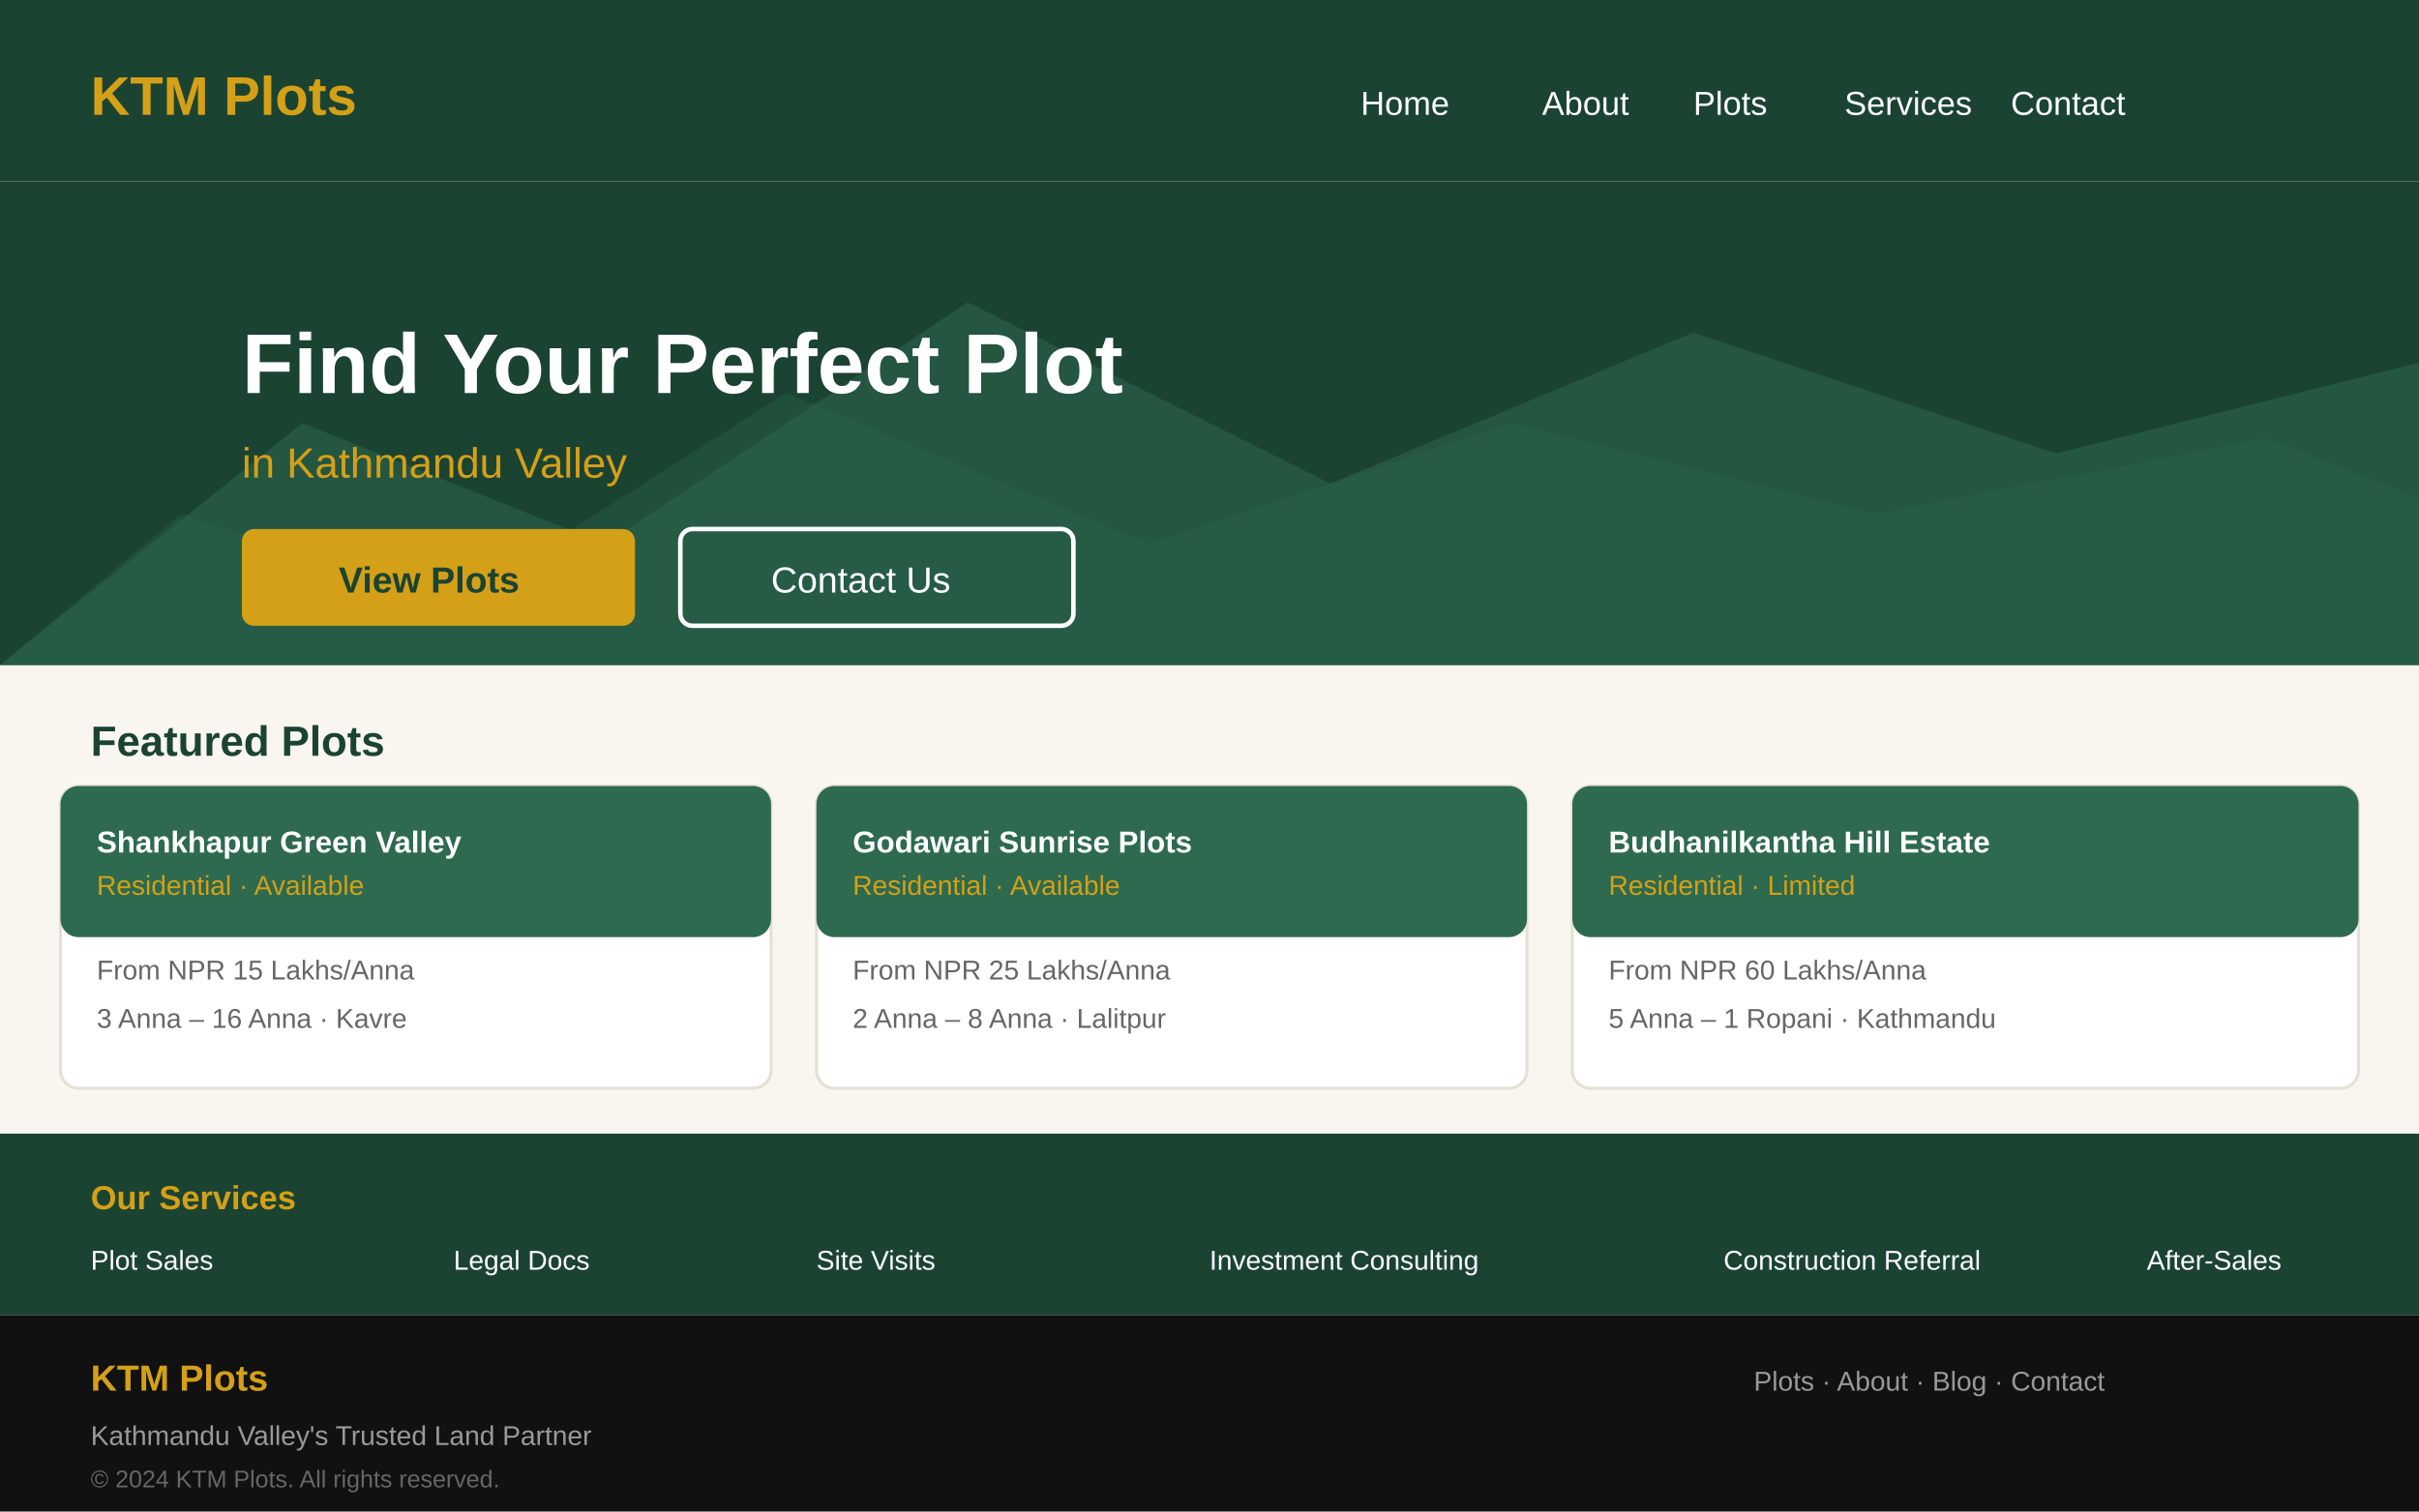
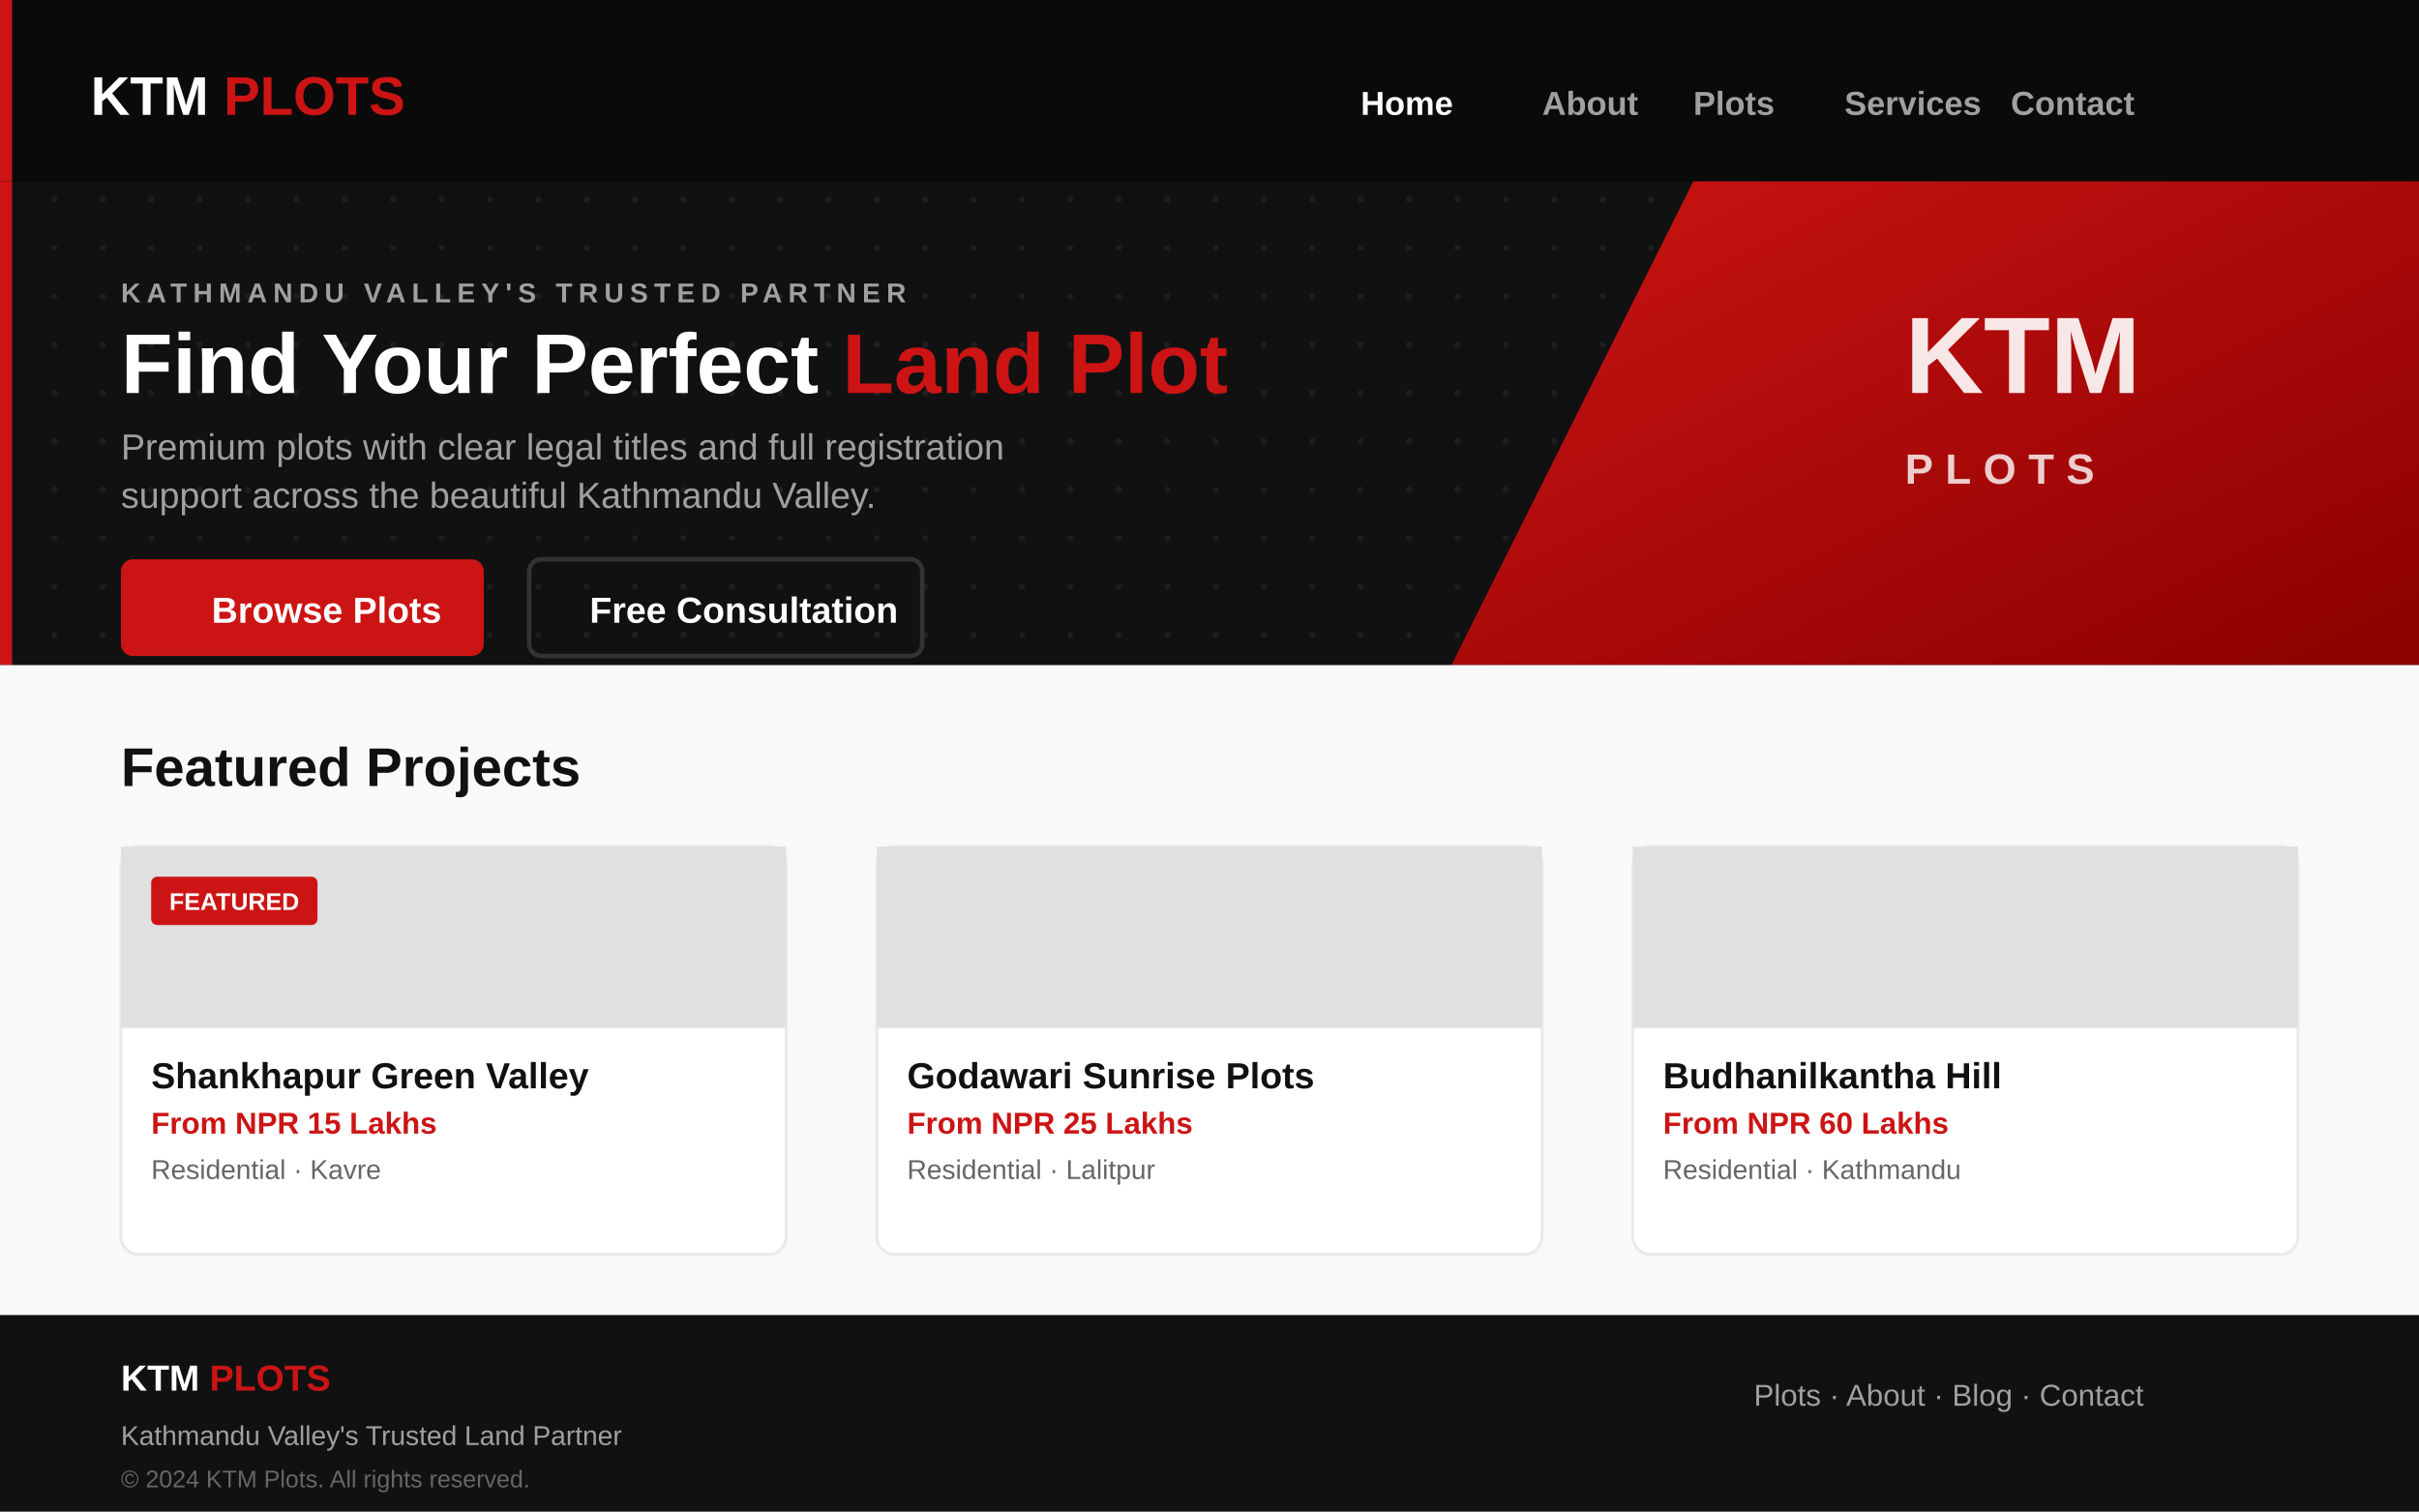
<svg xmlns="http://www.w3.org/2000/svg" width="800" height="500" viewBox="0 0 800 500" font-family="Arial, sans-serif">
-   <rect width="800" height="500" fill="#F9F6F0" />
-   <rect width="800" height="60" fill="#1B4332" />
-   <text x="30" y="38" font-size="18" font-weight="bold" fill="#D4A017">KTM Plots</text>
-   <text x="450" y="38" font-size="11" fill="#FFFFFF">Home</text>
-   <text x="510" y="38" font-size="11" fill="#FFFFFF">About</text>
-   <text x="560" y="38" font-size="11" fill="#FFFFFF">Plots</text>
-   <text x="610" y="38" font-size="11" fill="#FFFFFF">Services</text>
-   <text x="665" y="38" font-size="11" fill="#FFFFFF">Contact</text>
-   <rect y="60" width="800" height="160" fill="#1B4332" />
-   <polygon points="0,220 100,140 200,180 320,100 440,160 560,110 680,150 800,120 800,220" fill="#2D6A4F" opacity="0.5" />
-   <polygon points="0,220 60,170 150,200 260,130 380,180 500,140 620,170 750,145 800,165 800,220" fill="#2D6A4F" opacity="0.3" />
-   <text x="80" y="130" font-size="28" font-weight="bold" fill="#FFFFFF">Find Your Perfect Plot</text>
-   <text x="80" y="158" font-size="14" fill="#D4A017">in Kathmandu Valley</text>
-   <rect x="80" y="175" width="130" height="32" rx="4" fill="#D4A017" />
-   <text x="112" y="196" font-size="12" font-weight="bold" fill="#1B4332">View Plots</text>
-   <rect x="225" y="175" width="130" height="32" rx="4" fill="transparent" stroke="#FFFFFF" stroke-width="1.5" />
-   <text x="255" y="196" font-size="12" fill="#FFFFFF">Contact Us</text>
-   <text x="30" y="250" font-size="14" font-weight="bold" fill="#1B4332">Featured Plots</text>
-   <rect x="20" y="260" width="235" height="100" rx="6" fill="#FFFFFF" stroke="#E5E0D5" stroke-width="1" />
-   <rect x="20" y="260" width="235" height="50" rx="6" fill="#2D6A4F" />
-   <text x="32" y="282" font-size="10" font-weight="bold" fill="#FFFFFF">Shankhapur Green Valley</text>
-   <text x="32" y="296" font-size="9" fill="#D4A017">Residential · Available</text>
-   <text x="32" y="324" font-size="9" fill="#666">From NPR 15 Lakhs/Anna</text>
-   <text x="32" y="340" font-size="9" fill="#666">3 Anna – 16 Anna · Kavre</text>
-   <rect x="270" y="260" width="235" height="100" rx="6" fill="#FFFFFF" stroke="#E5E0D5" stroke-width="1" />
-   <rect x="270" y="260" width="235" height="50" rx="6" fill="#2D6A4F" />
-   <text x="282" y="282" font-size="10" font-weight="bold" fill="#FFFFFF">Godawari Sunrise Plots</text>
-   <text x="282" y="296" font-size="9" fill="#D4A017">Residential · Available</text>
-   <text x="282" y="324" font-size="9" fill="#666">From NPR 25 Lakhs/Anna</text>
-   <text x="282" y="340" font-size="9" fill="#666">2 Anna – 8 Anna · Lalitpur</text>
-   <rect x="520" y="260" width="260" height="100" rx="6" fill="#FFFFFF" stroke="#E5E0D5" stroke-width="1" />
-   <rect x="520" y="260" width="260" height="50" rx="6" fill="#2D6A4F" />
-   <text x="532" y="282" font-size="10" font-weight="bold" fill="#FFFFFF">Budhanilkantha Hill Estate</text>
-   <text x="532" y="296" font-size="9" fill="#D4A017">Residential · Limited</text>
-   <text x="532" y="324" font-size="9" fill="#666">From NPR 60 Lakhs/Anna</text>
-   <text x="532" y="340" font-size="9" fill="#666">5 Anna – 1 Ropani · Kathmandu</text>
-   <rect y="375" width="800" height="60" fill="#1B4332" />
-   <text x="30" y="400" font-size="11" font-weight="bold" fill="#D4A017">Our Services</text>
-   <text x="30" y="420" font-size="9" fill="#FFFFFF">Plot Sales</text>
-   <text x="150" y="420" font-size="9" fill="#FFFFFF">Legal Docs</text>
-   <text x="270" y="420" font-size="9" fill="#FFFFFF">Site Visits</text>
-   <text x="400" y="420" font-size="9" fill="#FFFFFF">Investment Consulting</text>
-   <text x="570" y="420" font-size="9" fill="#FFFFFF">Construction Referral</text>
-   <text x="710" y="420" font-size="9" fill="#FFFFFF">After-Sales</text>
+   <rect width="800" height="500" fill="#111111" />
+   <defs>
+     <pattern id="dots" x="0" y="0" width="16" height="16" patternUnits="userSpaceOnUse">
+       <circle fill="rgba(255,255,255,0.06)" cx="2" cy="2" r="1" />
+     </pattern>
+     <linearGradient id="redGrad" x1="0%" y1="0%" x2="100%" y2="100%">
+       <stop offset="0%" stop-color="#CC1414" />
+       <stop offset="100%" stop-color="#8B0000" />
+     </linearGradient>
+   </defs>
+   <rect width="800" height="220" fill="url(#dots)" />
+   <rect width="800" height="60" fill="#0A0A0A" />
+   <rect x="0" y="0" width="4" height="60" fill="#CC1414" />
+   <text x="30" y="38" font-size="18" font-weight="900" fill="#FFFFFF">KTM <tspan fill="#CC1414">PLOTS</tspan>
+   </text>
+   <text x="450" y="38" font-size="11" font-weight="600" fill="#FFFFFF">Home</text>
+   <text x="510" y="38" font-size="11" font-weight="600" fill="#A0A0A0">About</text>
+   <text x="560" y="38" font-size="11" font-weight="600" fill="#A0A0A0">Plots</text>
+   <text x="610" y="38" font-size="11" font-weight="600" fill="#A0A0A0">Services</text>
+   <text x="665" y="38" font-size="11" font-weight="600" fill="#A0A0A0">Contact</text>
+   <rect y="60" width="800" height="160" fill="transparent" />
+   <polygon points="560,60 800,60 800,220 480,220" fill="url(#redGrad)" />
+   <text x="630" y="130" font-size="36" font-weight="900" fill="#FFFFFF" opacity="0.9">KTM</text>
+   <text x="630" y="160" font-size="14" font-weight="900" fill="#FFFFFF" opacity="0.8" letter-spacing="4">PLOTS</text>
+   <rect x="0" y="60" width="4" height="160" fill="#CC1414" />
+   <text x="40" y="100" font-size="9" font-weight="700" fill="#A0A0A0" letter-spacing="2">KATHMANDU VALLEY'S TRUSTED PARTNER</text>
+   <text x="40" y="130" font-size="28" font-weight="900" fill="#FFFFFF">Find Your Perfect <tspan fill="#CC1414">Land Plot</tspan>
+   </text>
+   <text x="40" y="152" font-size="12" fill="#A0A0A0">Premium plots with clear legal titles and full registration</text>
+   <text x="40" y="168" font-size="12" fill="#A0A0A0">support across the beautiful Kathmandu Valley.</text>
+   <rect x="40" y="185" width="120" height="32" rx="4" fill="#CC1414" />
+   <text x="70" y="206" font-size="12" font-weight="bold" fill="#FFFFFF">Browse Plots</text>
+   <rect x="175" y="185" width="130" height="32" rx="4" fill="transparent" stroke="#333333" stroke-width="1.5" />
+   <text x="195" y="206" font-size="12" font-weight="bold" fill="#FFFFFF">Free Consultation</text>
+   <rect y="220" width="800" height="280" fill="#F9F9F9" />
+   <text x="40" y="260" font-size="18" font-weight="bold" fill="#111111">Featured Projects</text>
+   <rect x="40" y="280" width="220" height="135" rx="6" fill="#FFFFFF" stroke="#EAEAEA" stroke-width="1" />
+   <rect x="40" y="280" width="220" height="60" fill="#E0E0E0" />
+   <rect x="50" y="290" width="55" height="16" rx="2" fill="#CC1414" />
+   <text x="56" y="301" font-size="8" font-weight="bold" fill="#FFFFFF">FEATURED</text>
+   <text x="50" y="360" font-size="12" font-weight="bold" fill="#111111">Shankhapur Green Valley</text>
+   <text x="50" y="375" font-size="10" font-weight="bold" fill="#CC1414">From NPR 15 Lakhs</text>
+   <text x="50" y="390" font-size="9" fill="#666">Residential · Kavre</text>
+   <rect x="290" y="280" width="220" height="135" rx="6" fill="#FFFFFF" stroke="#EAEAEA" stroke-width="1" />
+   <rect x="290" y="280" width="220" height="60" fill="#E0E0E0" />
+   <text x="300" y="360" font-size="12" font-weight="bold" fill="#111111">Godawari Sunrise Plots</text>
+   <text x="300" y="375" font-size="10" font-weight="bold" fill="#CC1414">From NPR 25 Lakhs</text>
+   <text x="300" y="390" font-size="9" fill="#666">Residential · Lalitpur</text>
+   <rect x="540" y="280" width="220" height="135" rx="6" fill="#FFFFFF" stroke="#EAEAEA" stroke-width="1" />
+   <rect x="540" y="280" width="220" height="60" fill="#E0E0E0" />
+   <text x="550" y="360" font-size="12" font-weight="bold" fill="#111111">Budhanilkantha Hill</text>
+   <text x="550" y="375" font-size="10" font-weight="bold" fill="#CC1414">From NPR 60 Lakhs</text>
+   <text x="550" y="390" font-size="9" fill="#666">Residential · Kathmandu</text>
  <rect y="435" width="800" height="65" fill="#111111" />
-   <text x="30" y="460" font-size="12" font-weight="bold" fill="#D4A017">KTM Plots</text>
-   <text x="30" y="478" font-size="9" fill="#999">Kathmandu Valley's Trusted Land Partner</text>
-   <text x="30" y="492" font-size="8" fill="#666">© 2024 KTM Plots. All rights reserved.</text>
-   <text x="580" y="460" font-size="9" fill="#999">Plots  ·  About  ·  Blog  ·  Contact</text>
+   <text x="40" y="460" font-size="12" font-weight="bold" fill="#FFFFFF">KTM <tspan fill="#CC1414">PLOTS</tspan>
+   </text>
+   <text x="40" y="478" font-size="9" fill="#A0A0A0">Kathmandu Valley's Trusted Land Partner</text>
+   <text x="40" y="492" font-size="8" fill="#666666">© 2024 KTM Plots. All rights reserved.</text>
+   <text x="580" y="465" font-size="10" fill="#A0A0A0">Plots  ·  About  ·  Blog  ·  Contact</text>
</svg>
